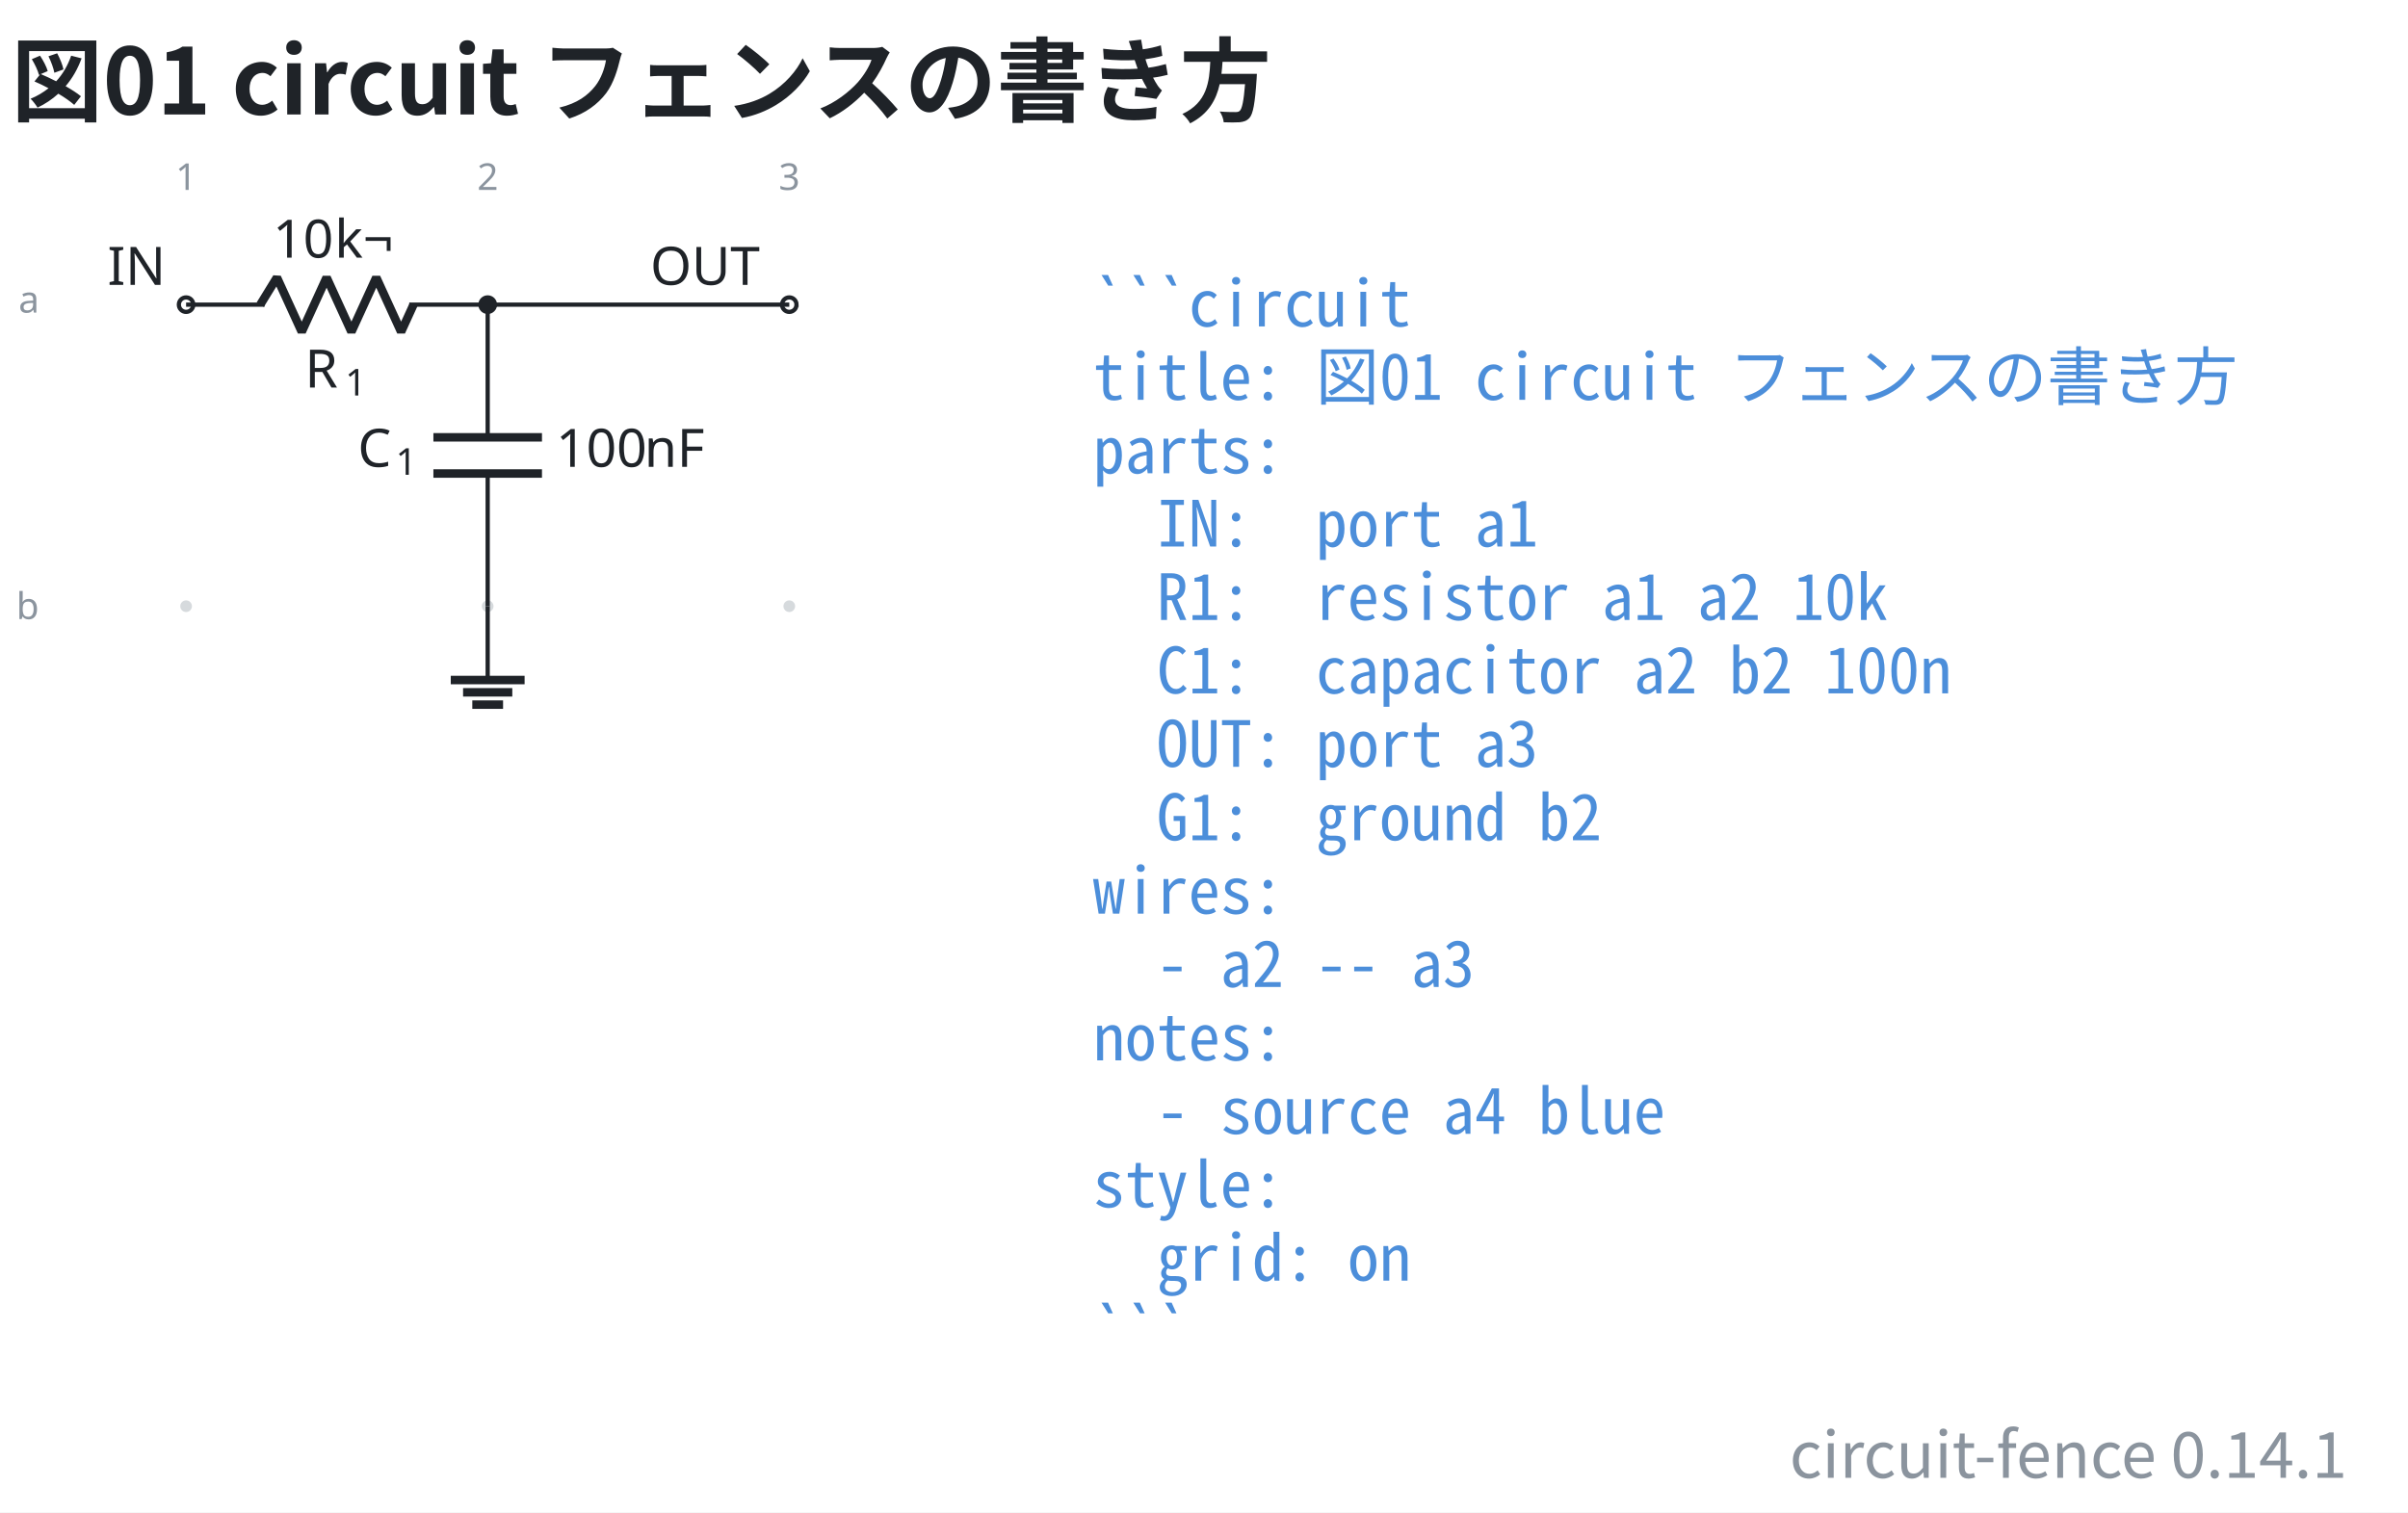
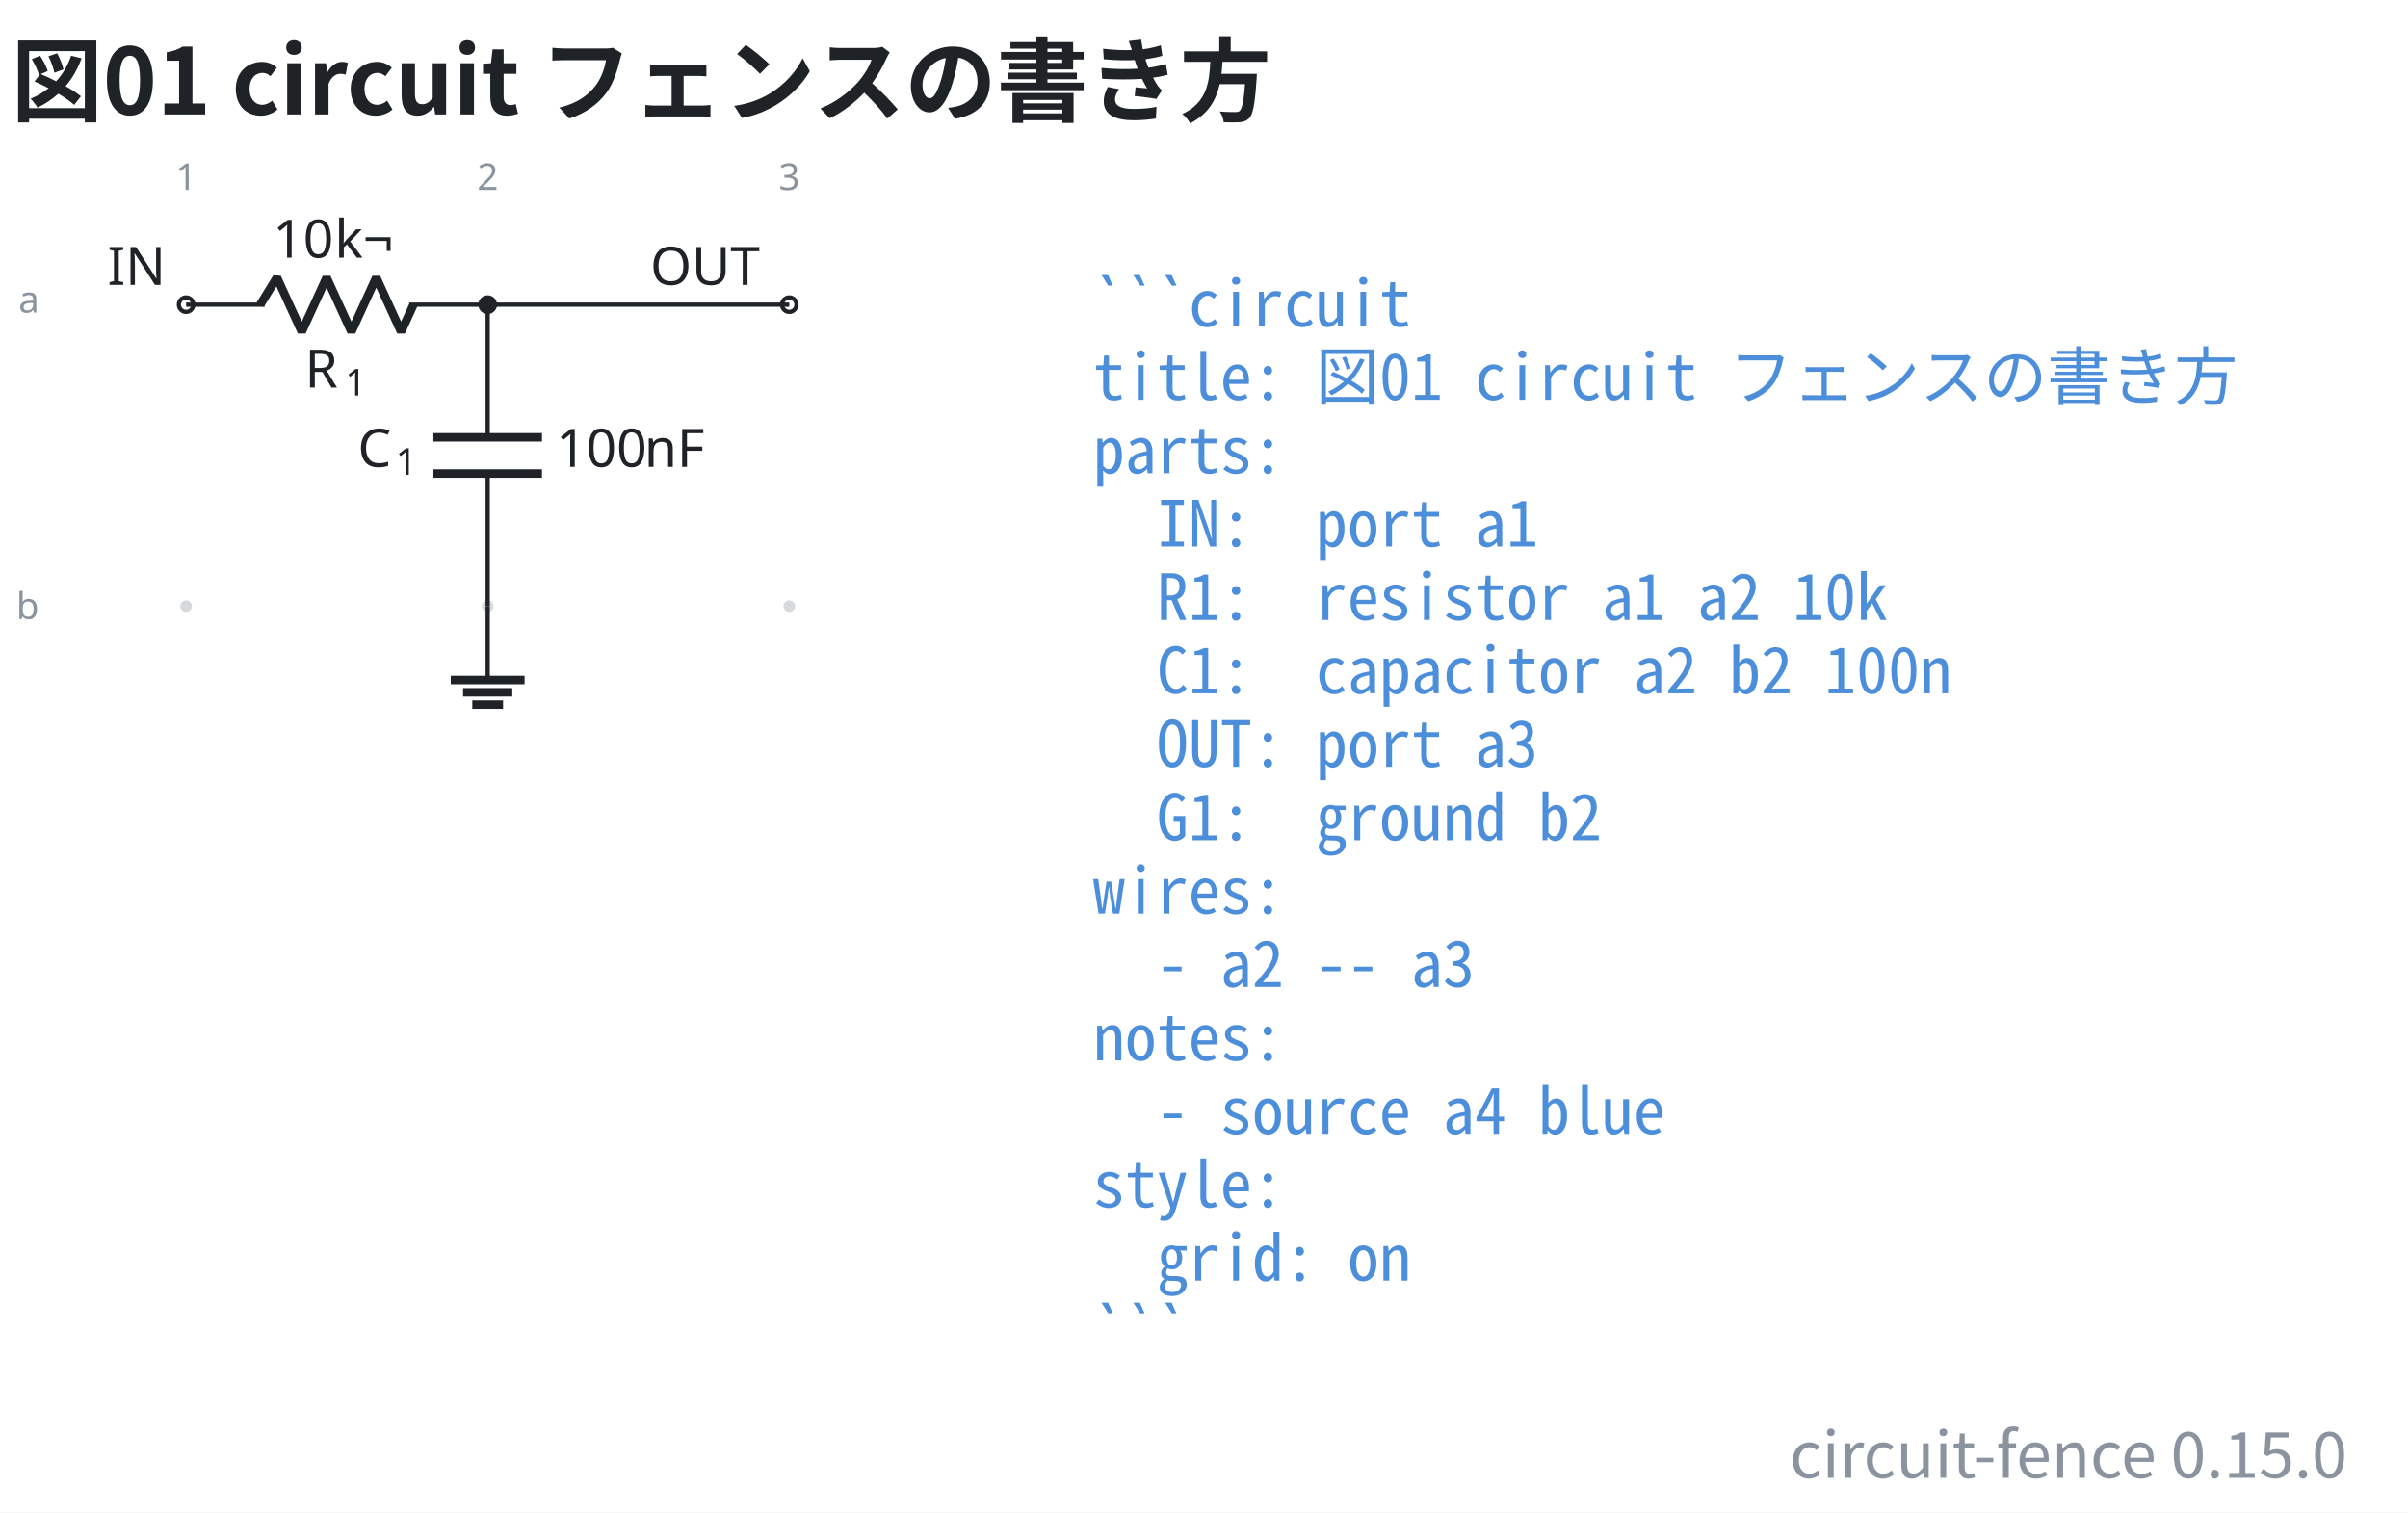
- <svg xmlns="http://www.w3.org/2000/svg" data-figure-paper="#ffffff" data-circuit-fence="0.14.1" fill="#1f2328" width="605.8" height="380.546" viewBox="-72 -72 454.35 285.409">
+ <svg xmlns="http://www.w3.org/2000/svg" data-figure-paper="#ffffff" data-circuit-fence="0.15.0" fill="#1f2328" width="605.8" height="380.546" viewBox="-72 -72 454.35 285.409">
  <rect x="-72" y="-72" width="454.35" height="285.409" fill="#ffffff" />
  <g stroke="#1f2328" stroke-miterlimit="10" stroke-width=".8">
    <path fill="#8b949e" fill-opacity=".35" stroke="none" stroke-opacity=".35" d="M-35.787-14.511a1.1 1.1 0 1 0-2.2 0 1.1 1.1 0 0 0 2.2 0M-35.787 42.394a1.1 1.1 0 1 0-2.2 0 1.1 1.1 0 0 0 2.2 0M21.118-14.511a1.1 1.1 0 1 0-2.2 0 1.1 1.1 0 0 0 2.2 0M21.118 42.394a1.1 1.1 0 1 0-2.2 0 1.1 1.1 0 0 0 2.2 0M78.024-14.511a1.1 1.1 0 1 0-2.2 0 1.1 1.1 0 0 0 2.2 0M78.024 42.394a1.1 1.1 0 1 0-2.2 0 1.1 1.1 0 0 0 2.2 0m-1.1 0" />
    <g fill="#8b949e" stroke="#8b949e">
      <text x="-36.887" y="-14.511" fill="#8b949e" stroke="none" font-family="cmr7" font-size="7" transform="translate(-1.993 -21.645)">1</text>
    </g>
    <g fill="#8b949e" stroke="#8b949e">
      <text x="-36.887" y="-14.511" fill="#8b949e" stroke="none" font-family="cmr7" font-size="7" transform="translate(54.912 -21.645)">2</text>
    </g>
    <g fill="#8b949e" stroke="#8b949e">
      <text x="-36.887" y="-14.511" fill="#8b949e" stroke="none" font-family="cmr7" font-size="7" transform="translate(111.818 -21.645)">3</text>
    </g>
    <g fill="#8b949e" stroke="#8b949e">
      <text x="-36.887" y="-14.511" fill="#8b949e" stroke="none" font-family="cmr7" font-size="7" transform="translate(-31.62 1.507)">a</text>
    </g>
    <g fill="#8b949e" stroke="#8b949e">
      <text x="-36.887" y="-14.511" fill="#8b949e" stroke="none" font-family="cmr7" font-size="7" transform="translate(-32.05 59.336)">b</text>
    </g>
    <g fill="#ffffff">
      <path d="M-35.522-14.511a1.365 1.365 0 1 0-2.73 0 1.365 1.365 0 0 0 2.73 0Zm-1.365 0" />
    </g>
    <text x="-36.887" y="-14.511" stroke="none" font-family="cmr10" font-size="10" transform="translate(-14.844 -3.733)">IN</text>
    <path fill="none" d="M-36.887-14.511h.4m-.4 0h14.795m27.315 0h14.795m-.4 0h.4" />
    <g stroke-linejoin="bevel" stroke-width="1.6">
      <path fill="none" d="m-22.892-14.511 3.143-5.122 4.686 10.243 4.686-10.243L-5.692-9.39l4.686-10.243L3.68-9.39l2.343-5.121" />
    </g>
    <g stroke="none">
      <text x="-36.887" y="-14.511" font-family="cmmi10" font-size="10" transform="translate(22.413 15.648)">R</text>
      <text x="-29.294" y="-13.011" font-family="cmr7" font-size="7" transform="translate(22.413 15.648)">1</text>
    </g>
    <g stroke="none" font-family="cmr10" font-size="10">
      <text x="-36.887" y="-14.511" transform="translate(16.37 -8.863)">10</text>
      <text x="-25.221" y="-14.511" transform="translate(16.37 -8.863)">k¬</text>
    </g>
    <path fill="none" d="M20.018-14.511v.4m0-.4v25.038m0 6.829v25.038m0-.4v.4" />
    <g stroke-width="1.6">
      <path fill="none" d="M30.261 10.527H9.775m20.486 6.829H9.775" />
    </g>
    <g stroke="none">
      <text x="-36.887" y="-14.511" font-family="cmmi10" font-size="10" transform="translate(32.39 30.606)">C</text>
      <text x="-29.74" y="-13.011" font-family="cmr7" font-size="7" transform="translate(32.39 30.606)">1</text>
    </g>
    <g stroke="none" font-family="cmr10" font-size="10">
      <text x="-36.887" y="-14.511" transform="translate(69.787 30.606)">100</text>
      <text x="-20.22" y="-14.511" transform="translate(69.787 30.606)">nF</text>
    </g>
    <g fill="#ffffff">
      <path d="M78.29-14.511a1.365 1.365 0 1 0-2.732 0 1.365 1.365 0 0 0 2.731 0Zm-1.366 0" />
    </g>
    <text x="-36.887" y="-14.511" stroke="none" font-family="cmr10" font-size="10" transform="translate(87.578 -3.733)">OUT</text>
    <path fill="none" d="M20.018 42.394v13.93" />
    <path fill="none" stroke-width="1.6" d="M13.053 56.325h13.93m-11.608 2.321h9.287m-7.546 2.322h5.804" />
    <path fill="none" d="M20.018-14.511h56.906" />
    <path d="M21.384-14.511a1.365 1.365 0 1 0-2.731 0 1.365 1.365 0 0 0 2.73 0Zm-1.366 0" />
    <g>
      <text x="-36.887" y="-14.511" fill="#4c8eda" stroke="none" font-family="'Noto Sans Mono CJK JP',ui-monospace,'SFMono-Regular',Consolas,'Liberation Mono',monospace" font-size="12" transform="translate(171.116 4.1)" xml:space="preserve">```circuit</text>
    </g>
    <g>
      <text x="-36.887" y="-14.511" fill="#4c8eda" stroke="none" font-family="'Noto Sans Mono CJK JP',ui-monospace,'SFMono-Regular',Consolas,'Liberation Mono',monospace" font-size="12" transform="translate(171.116 17.956)" xml:space="preserve">title: 図01 circuit フェンスの書き方</text>
    </g>
    <g>
      <text x="-36.887" y="-14.511" fill="#4c8eda" stroke="none" font-family="'Noto Sans Mono CJK JP',ui-monospace,'SFMono-Regular',Consolas,'Liberation Mono',monospace" font-size="12" transform="translate(171.116 31.813)" xml:space="preserve">parts:</text>
    </g>
    <g>
      <text x="-36.887" y="-14.511" fill="#4c8eda" stroke="none" font-family="'Noto Sans Mono CJK JP',ui-monospace,'SFMono-Regular',Consolas,'Liberation Mono',monospace" font-size="12" transform="translate(171.116 45.641)" xml:space="preserve">  IN:  port a1</text>
    </g>
    <g>
      <text x="-36.887" y="-14.511" fill="#4c8eda" stroke="none" font-family="'Noto Sans Mono CJK JP',ui-monospace,'SFMono-Regular',Consolas,'Liberation Mono',monospace" font-size="12" transform="translate(171.116 59.498)" xml:space="preserve">  R1:  resistor a1 a2 10k</text>
    </g>
    <g>
      <text x="-36.887" y="-14.511" fill="#4c8eda" stroke="none" font-family="'Noto Sans Mono CJK JP',ui-monospace,'SFMono-Regular',Consolas,'Liberation Mono',monospace" font-size="12" transform="translate(171.116 73.354)" xml:space="preserve">  C1:  capacitor a2 b2 100n</text>
    </g>
    <g>
      <text x="-36.887" y="-14.511" fill="#4c8eda" stroke="none" font-family="'Noto Sans Mono CJK JP',ui-monospace,'SFMono-Regular',Consolas,'Liberation Mono',monospace" font-size="12" transform="translate(171.116 87.21)" xml:space="preserve">  OUT: port a3</text>
    </g>
    <g>
      <text x="-36.887" y="-14.511" fill="#4c8eda" stroke="none" font-family="'Noto Sans Mono CJK JP',ui-monospace,'SFMono-Regular',Consolas,'Liberation Mono',monospace" font-size="12" transform="translate(171.116 101.067)" xml:space="preserve">  G1:  ground b2</text>
    </g>
    <g>
      <text x="-36.887" y="-14.511" fill="#4c8eda" stroke="none" font-family="'Noto Sans Mono CJK JP',ui-monospace,'SFMono-Regular',Consolas,'Liberation Mono',monospace" font-size="12" transform="translate(171.116 114.924)" xml:space="preserve">wires:</text>
    </g>
    <g>
      <text x="-36.887" y="-14.511" fill="#4c8eda" stroke="none" font-family="'Noto Sans Mono CJK JP',ui-monospace,'SFMono-Regular',Consolas,'Liberation Mono',monospace" font-size="12" transform="translate(171.116 128.751)" xml:space="preserve">  - a2 -- a3</text>
    </g>
    <g>
      <text x="-36.887" y="-14.511" fill="#4c8eda" stroke="none" font-family="'Noto Sans Mono CJK JP',ui-monospace,'SFMono-Regular',Consolas,'Liberation Mono',monospace" font-size="12" transform="translate(171.116 142.608)" xml:space="preserve">notes:</text>
    </g>
    <g>
      <text x="-36.887" y="-14.511" fill="#4c8eda" stroke="none" font-family="'Noto Sans Mono CJK JP',ui-monospace,'SFMono-Regular',Consolas,'Liberation Mono',monospace" font-size="12" transform="translate(171.116 156.464)" xml:space="preserve">  - source a4 blue</text>
    </g>
    <g>
      <text x="-36.887" y="-14.511" fill="#4c8eda" stroke="none" font-family="'Noto Sans Mono CJK JP',ui-monospace,'SFMono-Regular',Consolas,'Liberation Mono',monospace" font-size="12" transform="translate(171.116 170.32)" xml:space="preserve">style:</text>
    </g>
    <g>
      <text x="-36.887" y="-14.511" fill="#4c8eda" stroke="none" font-family="'Noto Sans Mono CJK JP',ui-monospace,'SFMono-Regular',Consolas,'Liberation Mono',monospace" font-size="12" transform="translate(171.116 184.177)" xml:space="preserve">  grid: on</text>
    </g>
    <g>
      <text x="-36.887" y="-14.511" fill="#4c8eda" stroke="none" font-family="'Noto Sans Mono CJK JP',ui-monospace,'SFMono-Regular',Consolas,'Liberation Mono',monospace" font-size="12" transform="translate(171.116 198.034)" xml:space="preserve">```</text>
    </g>
    <g>
      <text x="-36.887" y="-14.511" fill="#1f2328" stroke="none" font-family="'Noto Sans CJK JP','Noto Sans JP','Hiragino Sans','Yu Gothic',sans-serif" font-size="17.28" transform="translate(-32.983 -35.889)" font-weight="bold">図01 circuit フェンスの書き方</text>
    </g>
    <g>
-       <text x="-36.887" y="-14.511" fill="#8b949e" stroke="none" font-family="'Noto Sans CJK JP','Noto Sans JP','Hiragino Sans','Yu Gothic',sans-serif" font-size="12" transform="translate(407.759 221.378)" text-anchor="end">circuit-fence 0.14.1</text>
+       <text x="-36.887" y="-14.511" fill="#8b949e" stroke="none" font-family="'Noto Sans CJK JP','Noto Sans JP','Hiragino Sans','Yu Gothic',sans-serif" font-size="12" transform="translate(407.759 221.378)" text-anchor="end">circuit-fence 0.15.0</text>
    </g>
  </g>
</svg>
